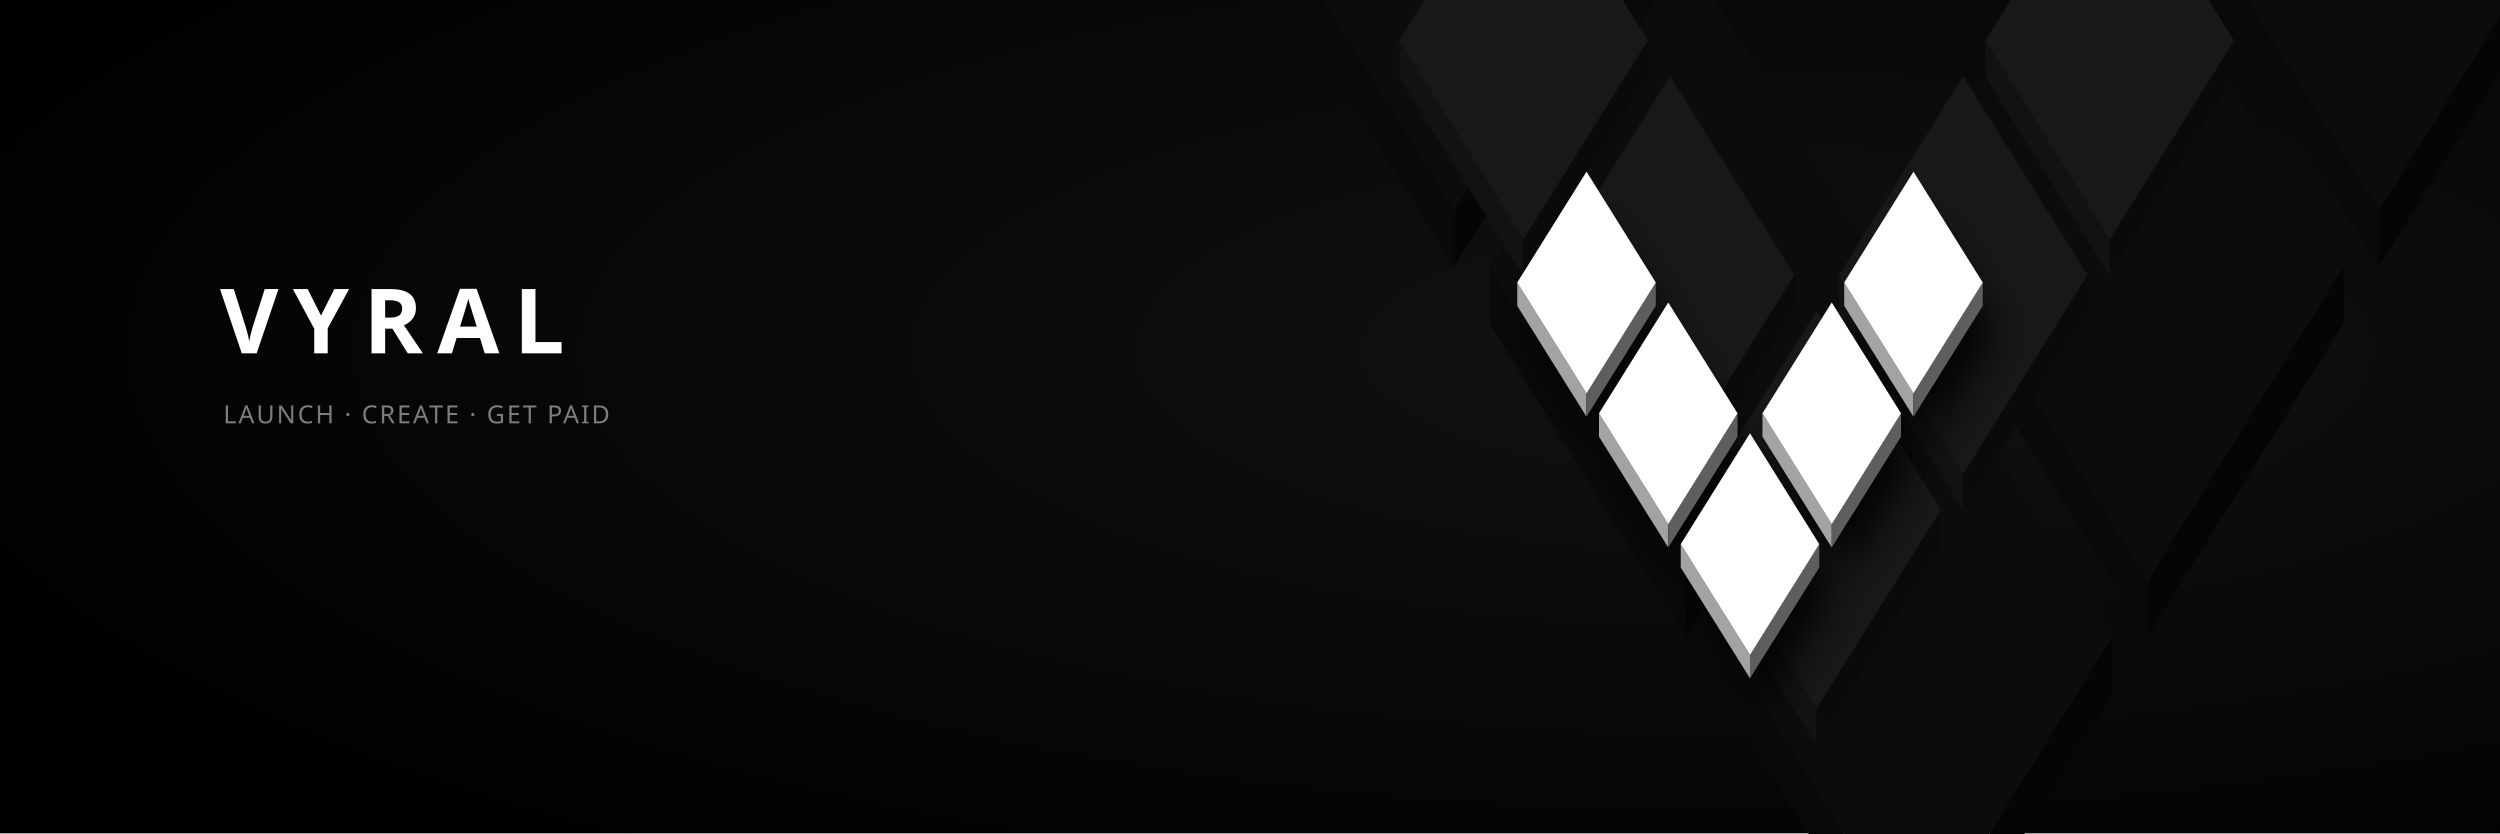
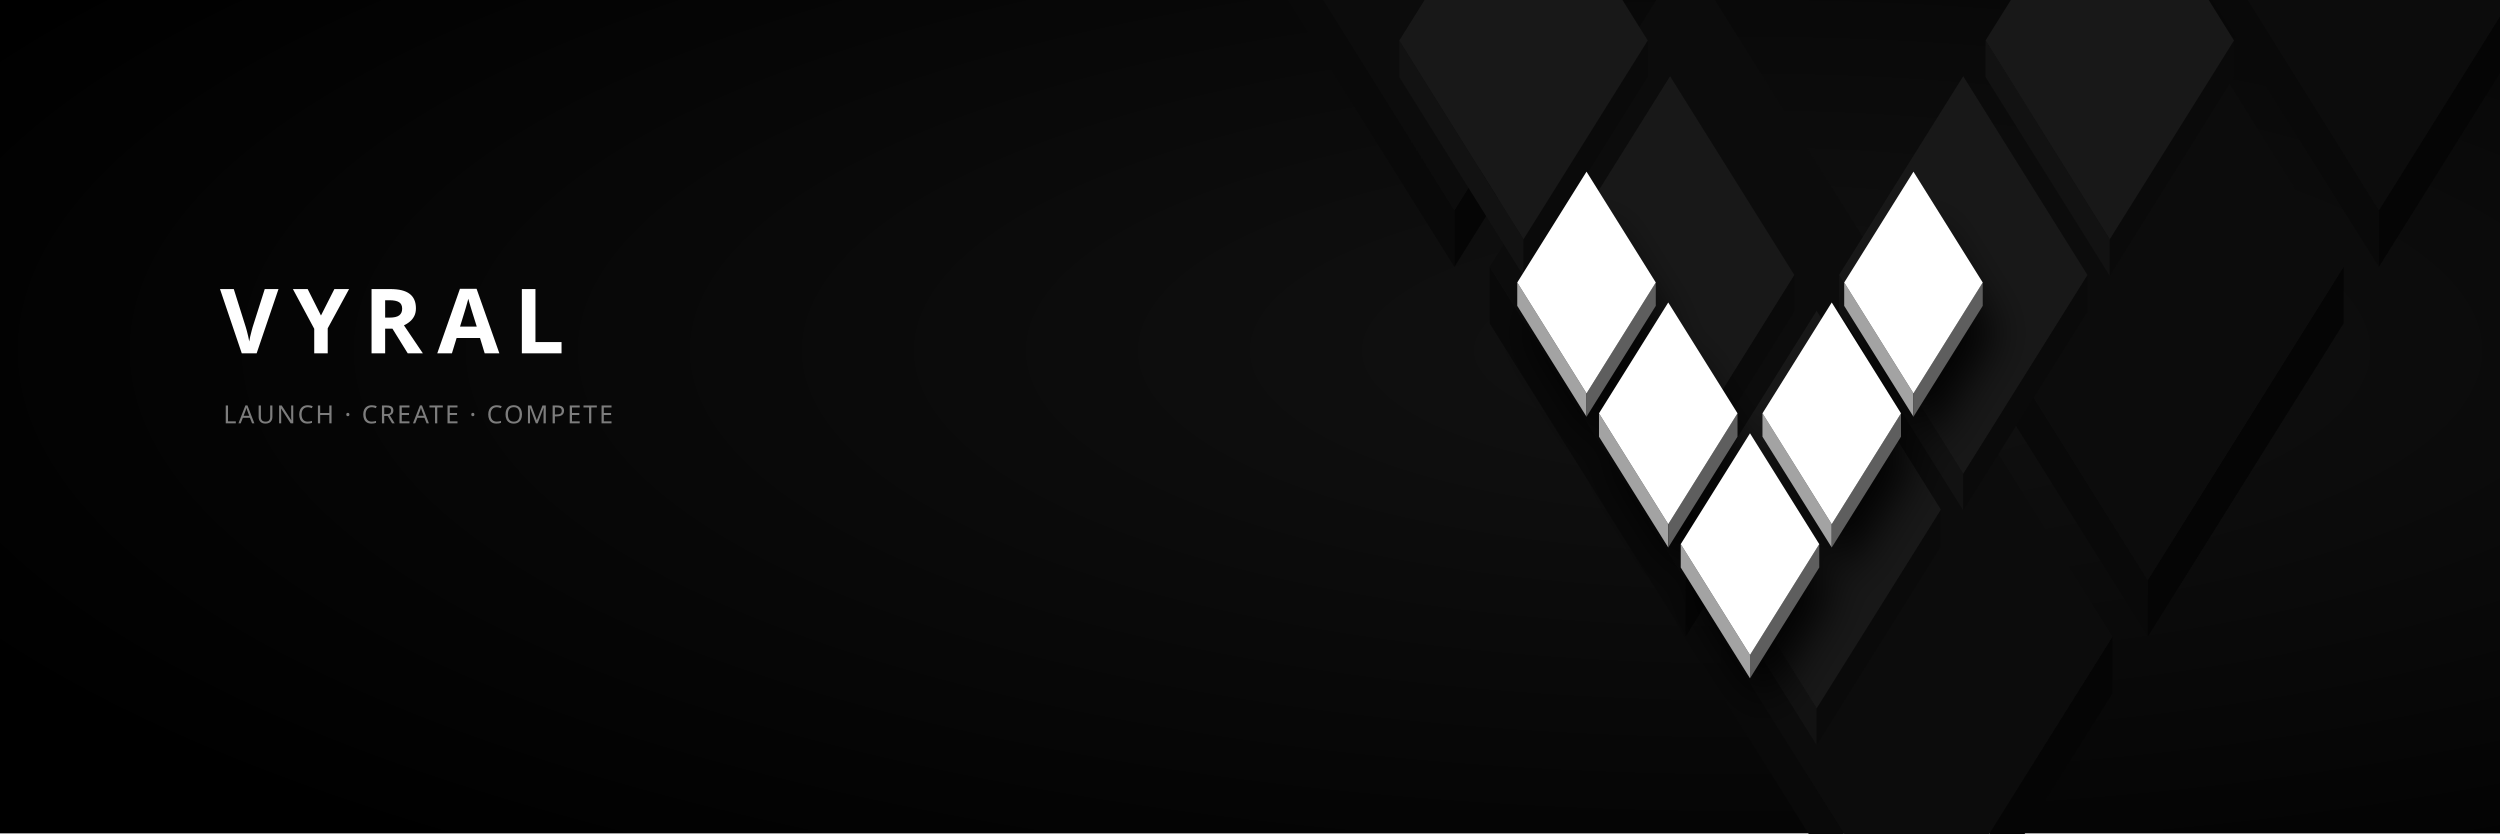
<svg xmlns="http://www.w3.org/2000/svg" width="1500" height="500" viewBox="0 0 1500 500">
  <defs>
    <radialGradient id="bg" cx="0.7" cy="0.42" r="0.8">
      <stop offset="0" stop-color="#121212" />
      <stop offset="1" stop-color="#000" />
    </radialGradient>
    <filter id="soft" x="-20%" y="-20%" width="140%" height="140%">
      <feGaussianBlur stdDeviation="12" />
    </filter>
  </defs>
  <rect width="1500" height="500" fill="url(#bg)" />
  <g>
    <path d="M755.12 -61.93L872.64 126.15L872.64 160.15L755.12 -27.93Z" fill="#090909" />
    <path d="M872.64 126.15L990.16 -61.93L990.16 -27.93L872.64 160.15Z" fill="#050505" />
    <path d="M872.64 -250L990.16 -61.93L872.64 126.15L755.12 -61.93Z" fill="#0c0c0c" />
    <path d="M1309.82 -61.93L1427.34 126.15L1427.34 160.15L1309.82 -27.93Z" fill="#090909" />
    <path d="M1427.34 126.15L1544.85 -61.93L1544.85 -27.93L1427.34 160.15Z" fill="#050505" />
    <path d="M1427.34 -250L1544.85 -61.93L1427.34 126.15L1309.82 -61.93Z" fill="#0c0c0c" />
    <path d="M893.8 160L1011.32 348.07L1011.32 382.07L893.8 194Z" fill="#090909" />
    <path d="M1011.32 348.07L1128.83 160L1128.83 194L1011.32 382.07Z" fill="#050505" />
    <path d="M1011.32 -28.07L1128.83 160L1011.32 348.07L893.8 160Z" fill="#0c0c0c" />
    <path d="M1171.15 160L1288.66 348.07L1288.66 382.07L1171.15 194Z" fill="#090909" />
    <path d="M1288.66 348.07L1406.18 160L1406.18 194L1288.66 382.07Z" fill="#050505" />
    <path d="M1288.66 -28.07L1406.18 160L1288.66 348.07L1171.15 160Z" fill="#0c0c0c" />
    <path d="M1032.47 381.93L1149.99 570L1149.99 604L1032.47 415.93Z" fill="#090909" />
    <path d="M1149.99 570L1267.51 381.93L1267.51 415.93L1149.99 604Z" fill="#050505" />
    <path d="M1149.99 193.85L1267.51 381.93L1149.99 570L1032.47 381.93Z" fill="#0c0c0c" />
  </g>
  <g>
    <path d="M839.59 24.27L914.11 143.53L914.11 165.53L839.59 46.27Z" fill="#121212" />
    <path d="M914.11 143.53L988.64 24.27L988.64 46.27L914.11 165.53Z" fill="#0a0a0a" />
    <path d="M914.11 -95L988.64 24.27L914.11 143.53L839.59 24.27Z" fill="#181818" />
    <path d="M1191.35 24.27L1265.87 143.53L1265.87 165.53L1191.35 46.27Z" fill="#121212" />
    <path d="M1265.87 143.53L1340.39 24.27L1340.39 46.27L1265.87 165.53Z" fill="#0a0a0a" />
    <path d="M1265.87 -95L1340.39 24.27L1265.87 143.53L1191.35 24.27Z" fill="#181818" />
    <path d="M927.53 165L1002.05 284.27L1002.05 306.27L927.53 187Z" fill="#121212" />
    <path d="M1002.05 284.27L1076.58 165L1076.58 187L1002.05 306.27Z" fill="#0a0a0a" />
    <path d="M1002.05 45.73L1076.58 165L1002.05 284.27L927.53 165Z" fill="#181818" />
    <path d="M1103.41 165L1177.93 284.27L1177.93 306.27L1103.41 187Z" fill="#121212" />
    <path d="M1177.93 284.27L1252.46 165L1252.46 187L1177.93 306.27Z" fill="#0a0a0a" />
    <path d="M1177.93 45.73L1252.46 165L1177.93 284.27L1103.41 165Z" fill="#181818" />
    <path d="M1015.47 305.73L1089.99 425L1089.99 447L1015.47 327.73Z" fill="#121212" />
    <path d="M1089.99 425L1164.52 305.73L1164.52 327.73L1089.99 447Z" fill="#0a0a0a" />
    <path d="M1089.99 186.47L1164.52 305.73L1089.99 425L1015.47 305.73Z" fill="#181818" />
  </g>
  <g fill="#000" opacity="0.9" filter="url(#soft)">
    <path d="M959.91 133L1001.47 199.51L959.91 266.03L918.35 199.51Z" />
    <path d="M1156.08 133L1197.64 199.51L1156.08 266.03L1114.52 199.51Z" />
    <path d="M1008.95 211.49L1050.51 278L1008.95 344.51L967.39 278Z" />
    <path d="M1107.04 211.49L1148.6 278L1107.04 344.51L1065.48 278Z" />
    <path d="M1058 289.97L1099.56 356.49L1058 423L1016.44 356.49Z" />
  </g>
  <g>
    <path d="M910.35 169.51L951.91 236.03L951.91 250.03L910.35 183.51Z" fill="#a3a3a3" />
    <path d="M951.91 236.03L993.47 169.51L993.47 183.51L951.91 250.03Z" fill="#5e5e5e" />
    <path d="M951.91 103L993.47 169.51L951.91 236.03L910.35 169.51Z" fill="#ffffff" />
    <path d="M1106.52 169.51L1148.08 236.03L1148.08 250.03L1106.52 183.51Z" fill="#a3a3a3" />
    <path d="M1148.08 236.03L1189.64 169.51L1189.64 183.51L1148.08 250.03Z" fill="#5e5e5e" />
    <path d="M1148.08 103L1189.64 169.51L1148.08 236.03L1106.52 169.51Z" fill="#ffffff" />
    <path d="M959.39 248L1000.95 314.51L1000.95 328.51L959.39 262Z" fill="#a3a3a3" />
    <path d="M1000.95 314.51L1042.51 248L1042.51 262L1000.95 328.51Z" fill="#5e5e5e" />
    <path d="M1000.95 181.49L1042.51 248L1000.95 314.51L959.39 248Z" fill="#ffffff" />
    <path d="M1057.48 248L1099.04 314.51L1099.04 328.51L1057.48 262Z" fill="#a3a3a3" />
    <path d="M1099.04 314.51L1140.6 248L1140.6 262L1099.04 328.51Z" fill="#5e5e5e" />
    <path d="M1099.04 181.49L1140.6 248L1099.04 314.51L1057.48 248Z" fill="#ffffff" />
    <path d="M1008.44 326.49L1050 393L1050 407L1008.44 340.49Z" fill="#a3a3a3" />
    <path d="M1050 393L1091.56 326.49L1091.56 340.49L1050 407Z" fill="#5e5e5e" />
    <path d="M1050 259.97L1091.56 326.49L1050 393L1008.44 326.49Z" fill="#ffffff" />
  </g>
  <text x="132" y="212" fill="#fff" font-family="Geist" font-weight="600" font-size="54" letter-spacing="8.64" text-anchor="start">VYRAL</text>
-   <text x="134" y="254" fill="#7d7d7d" font-family="GeistMono" font-size="15" letter-spacing="1.2" text-anchor="start">LAUNCH · CREATE · GET PAID</text>
+   <text x="134" y="254" fill="#7d7d7d" font-family="GeistMono" font-size="15" letter-spacing="1.2" text-anchor="start">LAUNCH · CREATE · COMPETE</text>
</svg>
